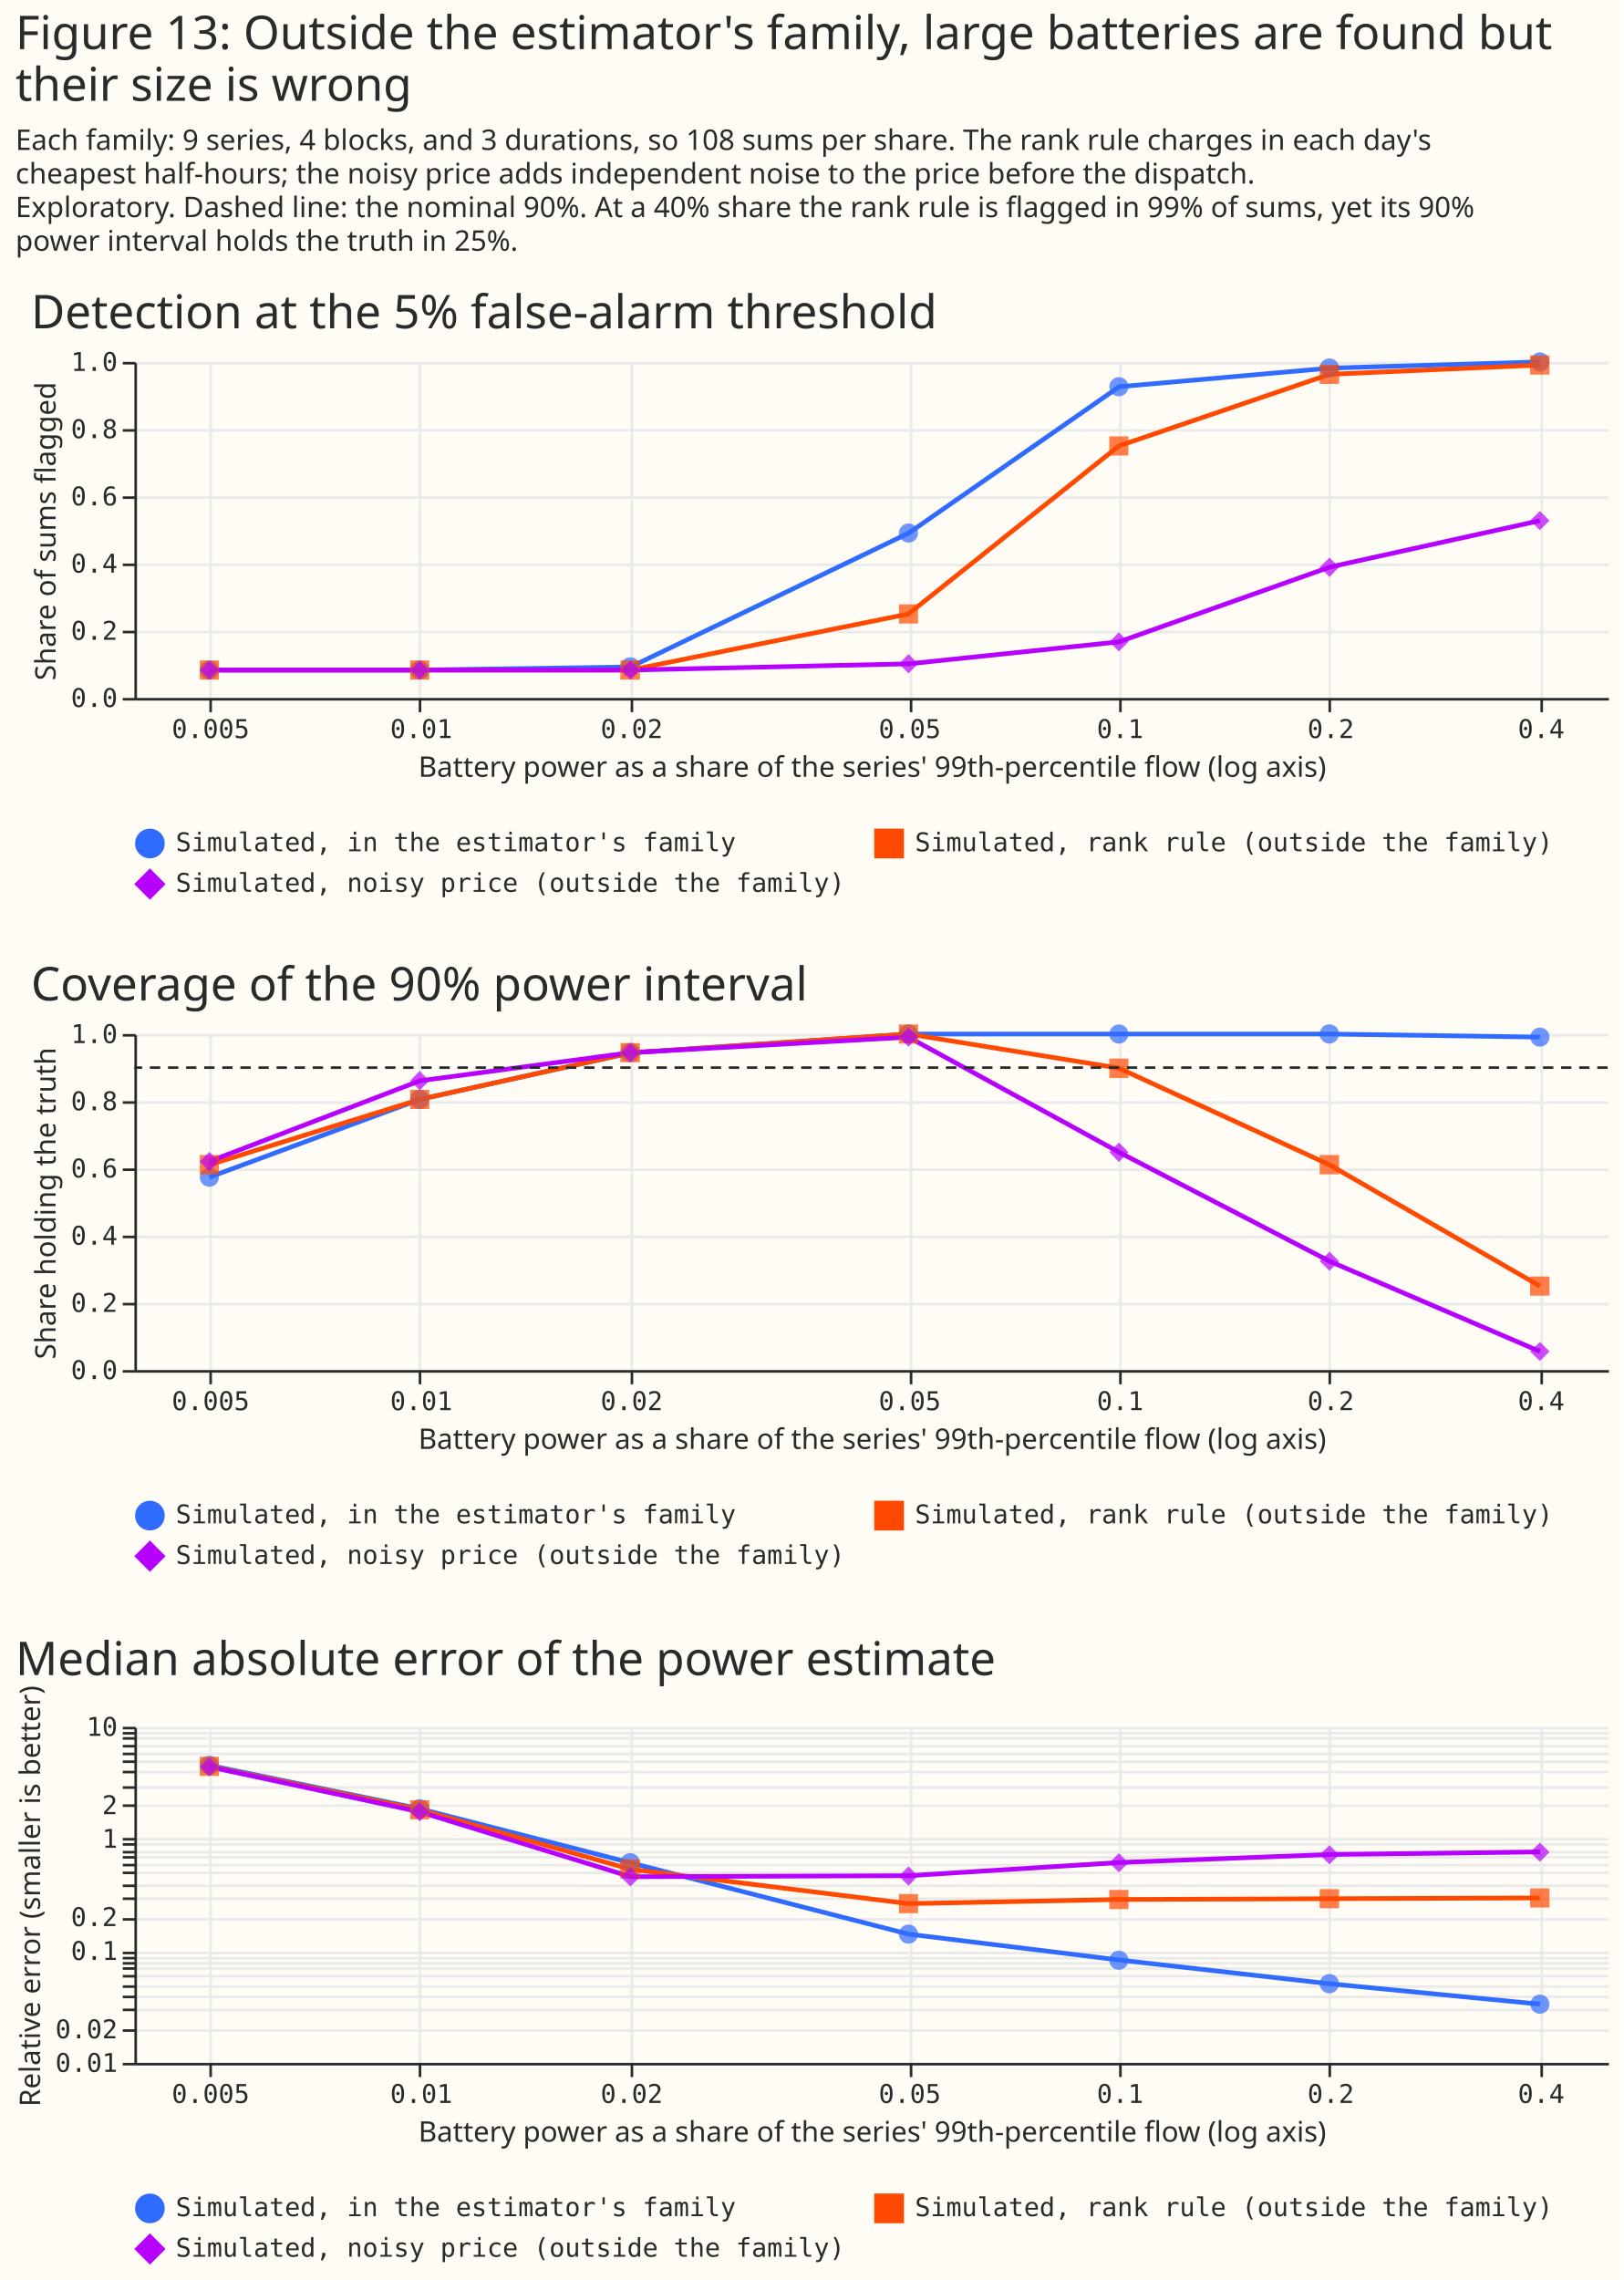
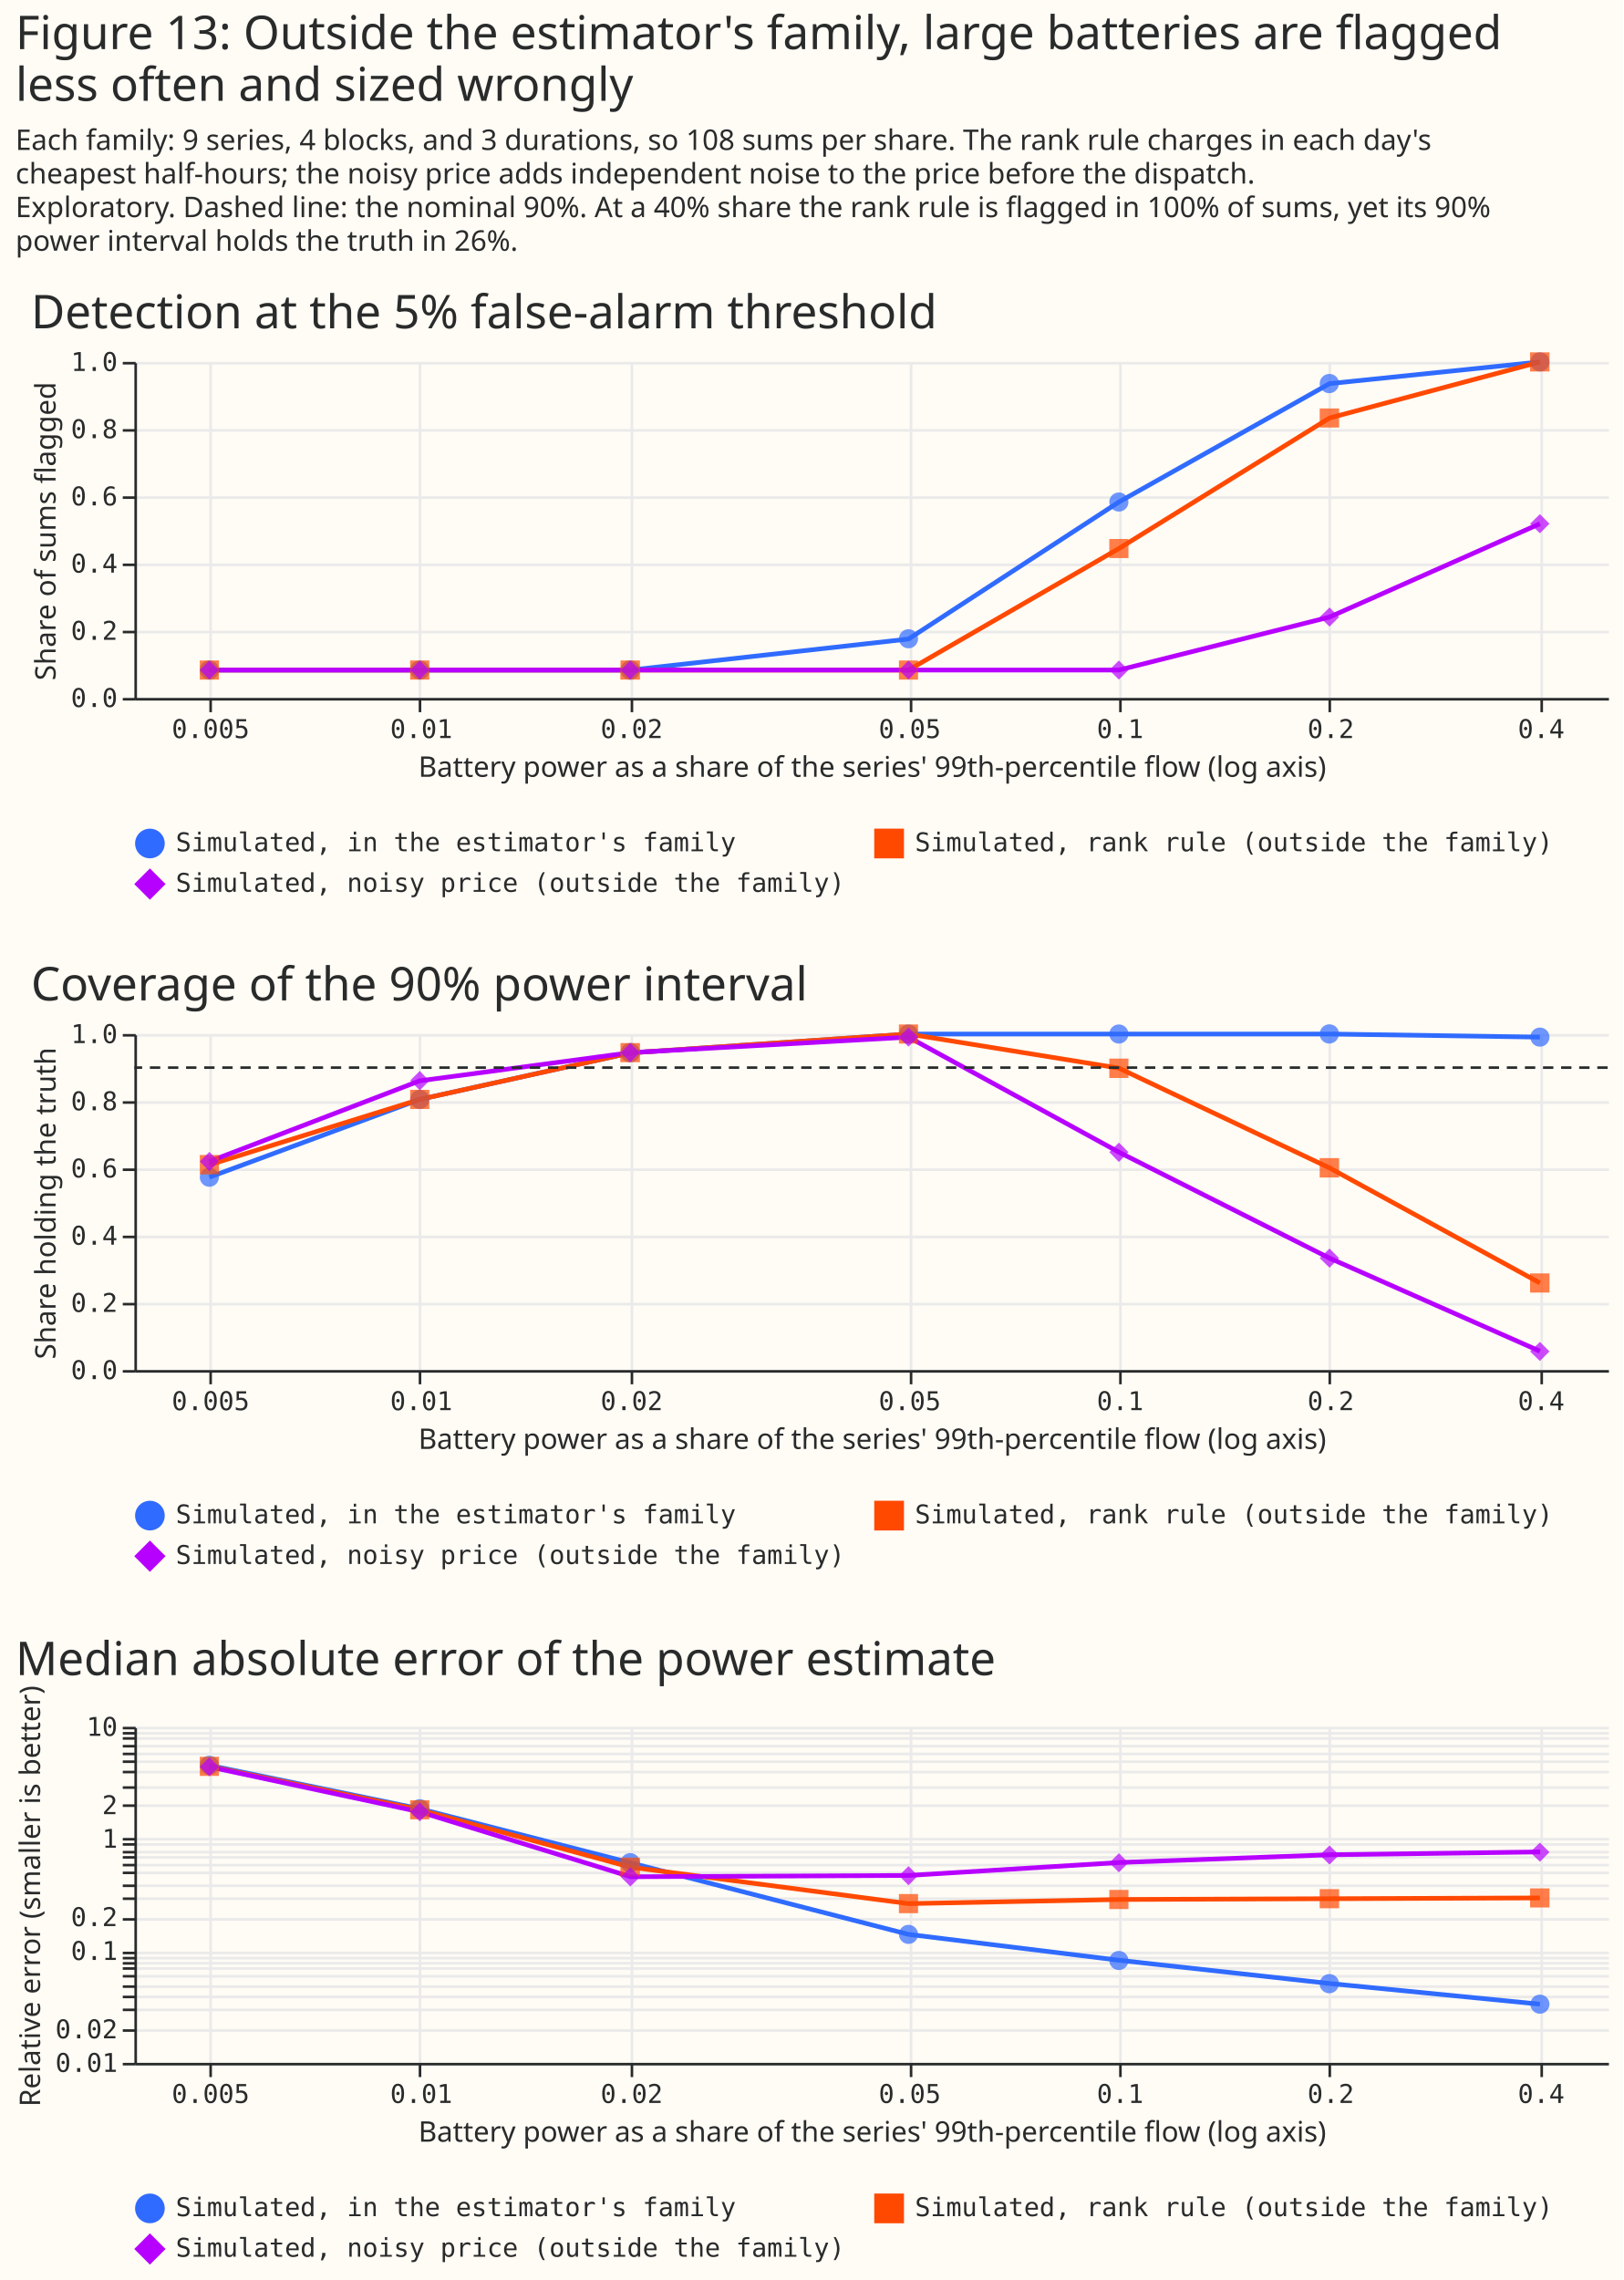
<svg xmlns="http://www.w3.org/2000/svg" width="628" height="882" class="marks" viewBox="0 0 628 882">
  <path fill="#fffbf5" d="M0 0h628v882H0z" />
  <g fill="none" stroke-miterlimit="10" aria-roledescription="group mark container" class="mark-group role-frame root">
    <path d="M52 140h570z" aria-hidden="true" class="background" />
    <g aria-roledescription="group mark container" class="mark-group role-scope concat_0_group">
      <path fill="#fffbf5" d="M52 140h570v130H52Z" aria-hidden="true" class="background" />
      <g aria-hidden="true" class="mark-group role-axis">
        <path stroke="#eaeaea" d="M81.5 140.5v130m81-130v130m82-130v130m108-130v130m81-130v130m81-130v130m82-130v130" class="mark-rule role-axis-grid" pointer-events="none" />
      </g>
      <g aria-hidden="true" class="mark-group role-axis">
        <path stroke="#eaeaea" d="M52.5 270.5h570m-570-26h570m-570-26h570m-570-26h570m-570-26h570m-570-26h570" class="mark-rule role-axis-grid" pointer-events="none" />
      </g>
      <g aria-label="X-axis titled 'Battery power as a share of the series' 99th-percentile flow (log axis)' for a log scale with values from 0.00390625 to 0.5" aria-roledescription="axis" class="mark-group role-axis" pointer-events="none">
        <path stroke="#292b2b" d="M81.5 270.5v5m81-5v5m82-5v5m108-5v5m81-5v5m81-5v5m82-5v5" class="mark-rule role-axis-tick" />
        <g fill="#292b2b" class="mark-text role-axis-label" font-family="Matter Semi Mono, Roboto Mono, monospace" font-size="10" text-anchor="middle">
          <text transform="translate(81.5 285.5)">0.005</text>
          <text transform="translate(163 285.5)">0.01</text>
          <text transform="translate(244.4 285.5)">0.02</text>
          <text transform="translate(352 285.5)">0.05</text>
          <text transform="translate(433.4 285.5)">0.1</text>
          <text transform="translate(514.9 285.5)">0.2</text>
          <text transform="translate(596.3 285.5)">0.4</text>
        </g>
        <path stroke="#292b2b" d="M52.5 270.5h570" class="mark-rule role-axis-domain" />
        <text fill="#292b2b" class="mark-text role-axis-title" font-family="Matter XH, DM Sans, sans-serif" font-size="11" text-anchor="middle" transform="translate(337.5 300.5)">Battery power as a share of the series' 99th-percentile flow (log axis)</text>
      </g>
      <g aria-label="Y-axis titled 'Share of sums flagged' for a linear scale with values from 0.0 to 1.0" aria-roledescription="axis" class="mark-group role-axis" pointer-events="none">
        <path stroke="#292b2b" d="M52.5 270.5h-5m5-26h-5m5-26h-5m5-26h-5m5-26h-5m5-26h-5" class="mark-rule role-axis-tick" />
        <g fill="#292b2b" class="mark-text role-axis-label" font-family="Matter Semi Mono, Roboto Mono, monospace" font-size="10" text-anchor="end">
          <text transform="translate(45.5 273.5)">0.0</text>
          <text transform="translate(45.5 247.5)">0.2</text>
          <text transform="translate(45.5 221.5)">0.4</text>
          <text transform="translate(45.5 195.5)">0.6</text>
          <text transform="translate(45.5 169.5)">0.8</text>
          <text transform="translate(45.5 143.5)">1.0</text>
        </g>
        <path stroke="#292b2b" d="M52.5 270.5v-130" class="mark-rule role-axis-domain" />
        <text fill="#292b2b" class="mark-text role-axis-title" font-family="Matter XH, DM Sans, sans-serif" font-size="11" text-anchor="middle" transform="rotate(-90 113.5 92)">Share of sums flagged</text>
      </g>
      <g aria-roledescription="group mark container" class="mark-group role-scope concat_0_layer_0_pathgroup">
        <path d="M52 140h570v130H52Z" aria-hidden="true" class="background" />
-         <path stroke="#306bff" stroke-width="1.8" d="M81 259.2h81.4L244 258l107.6-51.8 81.4-56.6 81.5-7.2 81.4-2.4" aria-hidden="true" class="mark-line role-mark concat_0_layer_0_marks" />
+         <path stroke="#306bff" stroke-width="1.8" d="M81 259.2h162.9l107.6-12 81.4-53 81.5-45.8 81.4-8.4" aria-hidden="true" class="mark-line role-mark concat_0_layer_0_marks" />
        <path d="M52 140h570v130H52Z" aria-hidden="true" class="background" />
-         <path stroke="#ff4901" stroke-width="1.8" d="M81 259.2h162.9l107.6-21.7 81.4-65 81.5-27.7 81.4-3.6" aria-hidden="true" class="mark-line role-mark concat_0_layer_0_marks" />
+         <path stroke="#ff4901" stroke-width="1.8" d="M81 259.2h270.5l81.4-47 81.5-50.5 81.4-21.7" aria-hidden="true" class="mark-line role-mark concat_0_layer_0_marks" />
        <path d="M52 140h570v130H52Z" aria-hidden="true" class="background" />
-         <path stroke="#b701ff" stroke-width="1.8" d="M81 259.2h162.9l107.6-2.4 81.4-8.5 81.5-28.9 81.4-18" aria-hidden="true" class="mark-line role-mark concat_0_layer_0_marks" />
+         <path stroke="#b701ff" stroke-width="1.8" d="M81 259.2h351.9l81.5-20.5 81.4-36.1" aria-hidden="true" class="mark-line role-mark concat_0_layer_0_marks" />
      </g>
      <g aria-hidden="true" class="mark-symbol role-mark concat_0_layer_1_marks">
-         <path fill="#306bff" d="M84.7 259.2a3.7 3.7 0 1 1-7.4 0 3.7 3.7 0 1 1 7.4 0m81.4 0a3.7 3.7 0 1 1-7.4 0 3.7 3.7 0 1 1 7.4 0m81.5-1.2a3.7 3.7 0 1 1-7.5 0 3.7 3.7 0 1 1 7.5 0m107.6-51.8a3.7 3.7 0 1 1-7.4 0 3.7 3.7 0 1 1 7.4 0m81.4-56.6a3.7 3.7 0 1 1-7.4 0 3.7 3.7 0 1 1 7.4 0m81.4-7.2a3.7 3.7 0 1 1-7.4 0 3.7 3.7 0 1 1 7.5 0m81.4-2.4a3.7 3.7 0 1 1-7.4 0 3.7 3.7 0 1 1 7.4 0" opacity=".7" />
-         <path fill="#ff4901" d="M77.3 255.5h7.4v7.4h-7.4Zm81.4 0h7.4v7.4h-7.4Zm81.4 0h7.5v7.4H240Zm107.7-21.7h7.4v7.4h-7.4Zm81.4-65h7.4v7.4h-7.4Zm81.4-27.7h7.5v7.4h-7.5Zm81.4-3.6h7.5v7.4H592Z" opacity=".7" />
-         <path fill="#b701ff" d="m77.3 259.2 3.7-3.7 3.7 3.7-3.7 3.7Zm81.4 0 3.7-3.7 3.7 3.7-3.7 3.7Zm81.4 0 3.8-3.7 3.7 3.7-3.7 3.7Zm107.7-2.4 3.7-3.8 3.7 3.8-3.7 3.7Zm81.4-8.5 3.7-3.7 3.7 3.7-3.7 3.7Zm81.4-28.9 3.8-3.7 3.7 3.7-3.7 3.8Zm81.4-18 3.8-3.7 3.7 3.7-3.7 3.7Z" opacity=".7" />
+         <path fill="#306bff" d="M84.7 259.2a3.7 3.7 0 1 1-7.4 0 3.7 3.7 0 1 1 7.4 0m81.4 0a3.7 3.7 0 1 1-7.4 0 3.7 3.7 0 1 1 7.4 0m81.5 0a3.7 3.7 0 1 1-7.5 0 3.7 3.7 0 1 1 7.5 0m107.6-12.1a3.7 3.7 0 1 1-7.4 0 3.7 3.7 0 1 1 7.4 0m81.4-52.9a3.7 3.7 0 1 1-7.4 0 3.7 3.7 0 1 1 7.4 0m81.4-45.8a3.7 3.7 0 1 1-7.4 0 3.7 3.7 0 1 1 7.5 0m81.4-8.4a3.7 3.7 0 1 1-7.4 0 3.7 3.7 0 1 1 7.4 0" opacity=".7" />
+         <path fill="#ff4901" d="M77.3 255.5h7.4v7.4h-7.4Zm81.4 0h7.4v7.4h-7.4Zm81.4 0h7.5v7.4H240Zm107.7 0h7.4v7.4h-7.4Zm81.4-47h7.4v7.4h-7.4Zm81.4-50.5h7.5v7.4h-7.5Zm81.4-21.7h7.5v7.4H592Z" opacity=".7" />
+         <path fill="#b701ff" d="m77.3 259.2 3.7-3.7 3.7 3.7-3.7 3.7Zm81.4 0 3.7-3.7 3.7 3.7-3.7 3.7Zm81.4 0 3.8-3.7 3.7 3.7-3.7 3.7Zm107.7 0 3.7-3.7 3.7 3.7-3.7 3.7Zm81.4 0 3.7-3.7 3.7 3.7-3.7 3.7Zm81.4-20.5 3.8-3.7 3.7 3.7-3.7 3.7Zm81.4-36.1 3.8-3.7 3.7 3.7-3.7 3.7Z" opacity=".7" />
      </g>
      <g aria-label="Symbol legend for shape, fill color and stroke color with 3 values: Simulated, in the estimator's family, Simulated, rank rule (outside the family), Simulated, noisy price (outside the family)" aria-roledescription="legend" class="mark-group role-legend">
        <path d="M52 320h549v29H52Z" aria-hidden="true" class="background" pointer-events="none" />
        <g class="mark-group role-legend-entry">
          <g aria-roledescription="group mark container" class="mark-group role-scope" pointer-events="none">
            <path d="M52 320.3h274v12.4H52Z" aria-hidden="true" class="background" />
            <path fill="#306bff" stroke="#306bff" stroke-width="1.5" d="M63 326.3a5 5 0 1 1-10 0 5 5 0 1 1 10 0" class="mark-symbol role-legend-symbol" />
            <text fill="#292b2b" class="mark-text role-legend-label" font-family="Matter Semi Mono, Roboto Mono, monospace" font-size="10" transform="translate(68 329.3)">Simulated, in the estimator's family</text>
            <path d="M338 320.3h262v12.4H338Z" aria-hidden="true" class="background" />
            <path fill="#ff4901" stroke="#ff4901" stroke-width="1.5" d="M339 321.3h10v10h-10Z" class="mark-symbol role-legend-symbol" />
            <text fill="#292b2b" class="mark-text role-legend-label" font-family="Matter Semi Mono, Roboto Mono, monospace" font-size="10" transform="translate(354 329.3)">Simulated, rank rule (outside the family)</text>
            <path d="M52 336h274v12.5H52Z" aria-hidden="true" class="background" />
            <path fill="#b701ff" stroke="#b701ff" stroke-width="1.5" d="m53 342 5-5 5 5-5 5Z" class="mark-symbol role-legend-symbol" />
            <text fill="#292b2b" class="mark-text role-legend-label" font-family="Matter Semi Mono, Roboto Mono, monospace" font-size="10" transform="translate(68 345)">Simulated, noisy price (outside the family)</text>
          </g>
        </g>
      </g>
      <g class="mark-group role-title">
        <text fill="#292b2b" aria-label="Title text 'Detection at the 5% false-alarm threshold'" aria-roledescription="title" class="mark-text role-title-text" font-family="Matter XH, DM Sans, sans-serif" font-size="18" pointer-events="none" transform="translate(12 127)">Detection at the 5% false-alarm threshold</text>
      </g>
    </g>
    <g aria-roledescription="group mark container" class="mark-group role-scope concat_1_group">
      <path fill="#fffbf5" d="M52 400h570v130H52Z" aria-hidden="true" class="background" />
      <g aria-hidden="true" class="mark-group role-axis">
        <path stroke="#eaeaea" d="M81.5 400.5v130m81-130v130m82-130v130m108-130v130m81-130v130m81-130v130m82-130v130" class="mark-rule role-axis-grid" pointer-events="none" />
      </g>
      <g aria-hidden="true" class="mark-group role-axis">
        <path stroke="#eaeaea" d="M52.5 530.5h570m-570-26h570m-570-26h570m-570-26h570m-570-26h570m-570-26h570" class="mark-rule role-axis-grid" pointer-events="none" />
      </g>
      <g aria-label="X-axis titled 'Battery power as a share of the series' 99th-percentile flow (log axis)' for a log scale with values from 0.00390625 to 0.5" aria-roledescription="axis" class="mark-group role-axis" pointer-events="none">
        <path stroke="#292b2b" d="M81.5 530.5v5m81-5v5m82-5v5m108-5v5m81-5v5m81-5v5m82-5v5" class="mark-rule role-axis-tick" />
        <g fill="#292b2b" class="mark-text role-axis-label" font-family="Matter Semi Mono, Roboto Mono, monospace" font-size="10" text-anchor="middle">
          <text transform="translate(81.5 545.5)">0.005</text>
          <text transform="translate(163 545.5)">0.01</text>
          <text transform="translate(244.4 545.5)">0.02</text>
          <text transform="translate(352 545.5)">0.05</text>
          <text transform="translate(433.4 545.5)">0.1</text>
          <text transform="translate(514.9 545.5)">0.2</text>
          <text transform="translate(596.3 545.5)">0.4</text>
        </g>
        <path stroke="#292b2b" d="M52.5 530.5h570" class="mark-rule role-axis-domain" />
        <text fill="#292b2b" class="mark-text role-axis-title" font-family="Matter XH, DM Sans, sans-serif" font-size="11" text-anchor="middle" transform="translate(337.5 560.5)">Battery power as a share of the series' 99th-percentile flow (log axis)</text>
      </g>
      <g aria-label="Y-axis titled 'Share holding the truth' for a linear scale with values from 0.0 to 1.0" aria-roledescription="axis" class="mark-group role-axis" pointer-events="none">
        <path stroke="#292b2b" d="M52.5 530.5h-5m5-26h-5m5-26h-5m5-26h-5m5-26h-5m5-26h-5" class="mark-rule role-axis-tick" />
        <g fill="#292b2b" class="mark-text role-axis-label" font-family="Matter Semi Mono, Roboto Mono, monospace" font-size="10" text-anchor="end">
          <text transform="translate(45.5 533.5)">0.0</text>
          <text transform="translate(45.5 507.5)">0.2</text>
          <text transform="translate(45.5 481.5)">0.4</text>
          <text transform="translate(45.5 455.5)">0.6</text>
          <text transform="translate(45.5 429.5)">0.8</text>
          <text transform="translate(45.5 403.5)">1.0</text>
        </g>
        <path stroke="#292b2b" d="M52.5 530.5v-130" class="mark-rule role-axis-domain" />
        <text fill="#292b2b" class="mark-text role-axis-title" font-family="Matter XH, DM Sans, sans-serif" font-size="11" text-anchor="middle" transform="rotate(-90 243.5 222)">Share holding the truth</text>
      </g>
      <g aria-roledescription="group mark container" class="mark-group role-scope concat_1_layer_0_pathgroup">
        <path d="M52 400h570v130H52Z" aria-hidden="true" class="background" />
        <path stroke="#306bff" stroke-width="1.8" d="m81 455.4 81.4-30.1 81.5-18 107.6-7.3h162.9l81.4 1.2" aria-hidden="true" class="mark-line role-mark concat_1_layer_0_marks" />
        <path d="M52 400h570v130H52Z" aria-hidden="true" class="background" />
-         <path stroke="#ff4901" stroke-width="1.8" d="m81 450.6 81.4-25.3 81.5-18 107.6-7.3 81.4 13.2 81.5 37.4 81.4 46.9" aria-hidden="true" class="mark-line role-mark concat_1_layer_0_marks" />
+         <path stroke="#ff4901" stroke-width="1.8" d="m81 450.6 81.4-25.3 81.5-18 107.6-7.3 81.4 13.2 81.5 38.6 81.4 44.5" aria-hidden="true" class="mark-line role-mark concat_1_layer_0_marks" />
        <path d="M52 400h570v130H52Z" aria-hidden="true" class="background" />
-         <path stroke="#b701ff" stroke-width="1.8" d="m81 449.3 81.4-31.2 81.5-10.9 107.6-6 81.4 44.5 81.5 42.2 81.4 34.9" aria-hidden="true" class="mark-line role-mark concat_1_layer_0_marks" />
+         <path stroke="#b701ff" stroke-width="1.8" d="m81 449.3 81.4-31.2 81.5-10.9 107.6-6 81.4 44.5 81.5 41 81.4 36" aria-hidden="true" class="mark-line role-mark concat_1_layer_0_marks" />
      </g>
      <g aria-hidden="true" class="mark-symbol role-mark concat_1_layer_1_marks">
        <path fill="#306bff" d="M84.7 455.4a3.7 3.7 0 1 1-7.4 0 3.7 3.7 0 1 1 7.4 0m81.4-30.1a3.7 3.7 0 1 1-7.4 0 3.7 3.7 0 1 1 7.4 0m81.5-18.1a3.7 3.7 0 1 1-7.5 0 3.7 3.7 0 1 1 7.5 0m107.6-7.2a3.7 3.7 0 1 1-7.4 0 3.7 3.7 0 1 1 7.4 0m81.4 0a3.7 3.7 0 1 1-7.4 0 3.7 3.7 0 1 1 7.4 0m81.4 0a3.7 3.7 0 1 1-7.4 0 3.7 3.7 0 1 1 7.5 0m81.4 1.2a3.7 3.7 0 1 1-7.4 0 3.7 3.7 0 1 1 7.4 0" opacity=".7" />
-         <path fill="#ff4901" d="M77.3 446.8h7.4v7.5h-7.4Zm81.4-25.2h7.4v7.4h-7.4Zm81.4-18.1h7.5v7.4H240Zm107.7-7.2h7.4v7.4h-7.4Zm81.4 13.2h7.4v7.5h-7.4Zm81.4 37.3h7.5v7.5h-7.5Zm81.4 47h7.5v7.4H592Z" opacity=".7" />
-         <path fill="#b701ff" d="m77.3 449.3 3.7-3.7 3.7 3.7-3.7 3.8Zm81.4-31.3 3.7-3.7 3.7 3.8-3.7 3.7Zm81.4-10.8 3.8-3.7 3.7 3.7-3.7 3.7Zm107.7-6 3.7-3.7 3.7 3.7-3.7 3.7Zm81.4 44.5 3.7-3.7 3.7 3.7-3.7 3.8Zm81.4 42.2 3.8-3.7 3.7 3.7-3.7 3.7Zm81.4 34.9 3.8-3.7 3.7 3.7-3.7 3.7Z" opacity=".7" />
+         <path fill="#ff4901" d="M77.3 446.8h7.4v7.5h-7.4Zm81.4-25.2h7.4v7.4h-7.4Zm81.4-18.1h7.5v7.4H240Zm107.7-7.2h7.4v7.4h-7.4Zm81.4 13.2h7.4v7.5h-7.4Zm81.4 38.5h7.5v7.5h-7.5Zm81.4 44.6h7.5v7.4H592Z" opacity=".7" />
+         <path fill="#b701ff" d="m77.3 449.3 3.7-3.7 3.7 3.7-3.7 3.8Zm81.4-31.3 3.7-3.7 3.7 3.8-3.7 3.7Zm81.4-10.8 3.8-3.7 3.7 3.7-3.7 3.7Zm107.7-6 3.7-3.7 3.7 3.7-3.7 3.7Zm81.4 44.5 3.7-3.7 3.7 3.7-3.7 3.8Zm81.4 41 3.8-3.7 3.7 3.7-3.7 3.7Zm81.4 36.1 3.8-3.7 3.7 3.7-3.7 3.7Z" opacity=".7" />
      </g>
      <path stroke="#292b2b" stroke-dasharray="4,3" d="M622 413H52" aria-hidden="true" class="mark-rule role-mark concat_1_layer_2_marks" />
      <g aria-label="Symbol legend for shape, fill color and stroke color with 3 values: Simulated, in the estimator's family, Simulated, rank rule (outside the family), Simulated, noisy price (outside the family)" aria-roledescription="legend" class="mark-group role-legend">
        <path d="M52 580h549v29H52Z" aria-hidden="true" class="background" pointer-events="none" />
        <g class="mark-group role-legend-entry">
          <g aria-roledescription="group mark container" class="mark-group role-scope" pointer-events="none">
            <path d="M52 580.3h274v12.5H52Z" aria-hidden="true" class="background" />
            <path fill="#306bff" stroke="#306bff" stroke-width="1.5" d="M63 586.3a5 5 0 1 1-10 0 5 5 0 1 1 10 0" class="mark-symbol role-legend-symbol" />
            <text fill="#292b2b" class="mark-text role-legend-label" font-family="Matter Semi Mono, Roboto Mono, monospace" font-size="10" transform="translate(68 589.3)">Simulated, in the estimator's family</text>
            <path d="M338 580.3h262v12.5H338Z" aria-hidden="true" class="background" />
            <path fill="#ff4901" stroke="#ff4901" stroke-width="1.5" d="M339 581.3h10v10h-10Z" class="mark-symbol role-legend-symbol" />
            <text fill="#292b2b" class="mark-text role-legend-label" font-family="Matter Semi Mono, Roboto Mono, monospace" font-size="10" transform="translate(354 589.3)">Simulated, rank rule (outside the family)</text>
            <path d="M52 596h274v12.5H52Z" aria-hidden="true" class="background" />
            <path fill="#b701ff" stroke="#b701ff" stroke-width="1.5" d="m53 602 5-5 5 5-5 5Z" class="mark-symbol role-legend-symbol" />
            <text fill="#292b2b" class="mark-text role-legend-label" font-family="Matter Semi Mono, Roboto Mono, monospace" font-size="10" transform="translate(68 605)">Simulated, noisy price (outside the family)</text>
          </g>
        </g>
      </g>
      <g class="mark-group role-title">
        <text fill="#292b2b" aria-label="Title text 'Coverage of the 90% power interval'" aria-roledescription="title" class="mark-text role-title-text" font-family="Matter XH, DM Sans, sans-serif" font-size="18" pointer-events="none" transform="translate(12 387)">Coverage of the 90% power interval</text>
      </g>
    </g>
    <g aria-roledescription="group mark container" class="mark-group role-scope concat_2_group">
      <path fill="#fffbf5" d="M52 668h570v130H52Z" aria-hidden="true" class="background" />
      <g aria-hidden="true" class="mark-group role-axis">
        <path stroke="#eaeaea" d="M81.5 668.5v130m81-130v130m82-130v130m108-130v130m81-130v130m81-130v130m82-130v130" class="mark-rule role-axis-grid" pointer-events="none" />
      </g>
      <g aria-hidden="true" class="mark-group role-axis">
        <path stroke="#eaeaea" d="M52.5 798.5h570m-570-13h570m-570-8h570m-570-5h570m-570-4h570m-570-4h570m-570-3h570m-570-2h570m-570-2h570m-570-2h570m-570-13h570m-570-8h570m-570-5h570m-570-5h570m-570-3h570m-570-3h570m-570-2h570m-570-3h570m-570-2h570m-570-13h570m-570-7h570m-570-6h570m-570-4h570m-570-3h570m-570-3h570m-570-3h570m-570-2h570m-570-2h570" class="mark-rule role-axis-grid" pointer-events="none" />
      </g>
      <g aria-label="X-axis titled 'Battery power as a share of the series' 99th-percentile flow (log axis)' for a log scale with values from 0.00390625 to 0.5" aria-roledescription="axis" class="mark-group role-axis" pointer-events="none">
        <path stroke="#292b2b" d="M81.5 798.5v5m81-5v5m82-5v5m108-5v5m81-5v5m81-5v5m82-5v5" class="mark-rule role-axis-tick" />
        <g fill="#292b2b" class="mark-text role-axis-label" font-family="Matter Semi Mono, Roboto Mono, monospace" font-size="10" text-anchor="middle">
          <text transform="translate(81.5 813.5)">0.005</text>
          <text transform="translate(163 813.5)">0.01</text>
          <text transform="translate(244.4 813.5)">0.02</text>
          <text transform="translate(352 813.5)">0.05</text>
          <text transform="translate(433.4 813.5)">0.1</text>
          <text transform="translate(514.9 813.5)">0.2</text>
          <text transform="translate(596.3 813.5)">0.4</text>
        </g>
        <path stroke="#292b2b" d="M52.5 798.5h570" class="mark-rule role-axis-domain" />
        <text fill="#292b2b" class="mark-text role-axis-title" font-family="Matter XH, DM Sans, sans-serif" font-size="11" text-anchor="middle" transform="translate(337.5 828.5)">Battery power as a share of the series' 99th-percentile flow (log axis)</text>
      </g>
      <g aria-label="Y-axis titled 'Relative error (smaller is better)' for a log scale with values from 0.01 to 10" aria-roledescription="axis" class="mark-group role-axis" pointer-events="none">
        <path stroke="#292b2b" d="M52.5 798.5h-5m5-13h-5m5-8h-5m5-5h-5m5-4h-5m5-4h-5m5-3h-5m5-2h-5m5-2h-5m5-2h-5m5-13h-5m5-8h-5m5-5h-5m5-5h-5m5-3h-5m5-3h-5m5-2h-5m5-3h-5m5-2h-5m5-13h-5m5-7h-5m5-6h-5m5-4h-5m5-3h-5m5-3h-5m5-3h-5m5-2h-5m5-2h-5" class="mark-rule role-axis-tick" />
        <g fill="#292b2b" class="mark-text role-axis-label" font-family="Matter Semi Mono, Roboto Mono, monospace" font-size="10" text-anchor="end">
          <text transform="translate(45.5 801.5)">0.01</text>
          <text transform="translate(45.5 788.5)">0.02</text>
          <text transform="translate(45.5 758.2)">0.1</text>
          <text transform="translate(45.5 745.1)">0.2</text>
          <text transform="translate(45.5 714.8)">1</text>
          <text transform="translate(45.5 701.8)">2</text>
          <text transform="translate(45.5 671.5)">10</text>
        </g>
        <path stroke="#292b2b" d="M52.5 798.5v-130" class="mark-rule role-axis-domain" />
        <text fill="#292b2b" class="mark-text role-axis-title" font-family="Matter XH, DM Sans, sans-serif" font-size="11" text-anchor="middle" transform="rotate(-90 374.5 359)">Relative error (smaller is better)</text>
      </g>
      <g aria-roledescription="group mark container" class="mark-group role-scope concat_2_layer_0_pathgroup">
        <path d="M52 668h570v130H52Z" aria-hidden="true" class="background" />
-         <path stroke="#306bff" stroke-width="1.8" d="m81 682.9 81.4 16.8 81.5 20.9 107.6 27.6 81.4 10 81.5 9.2 81.4 7.9" aria-hidden="true" class="mark-line role-mark concat_2_layer_0_marks" />
+         <path stroke="#306bff" stroke-width="1.8" d="m81 682.9 81.4 16.8 81.5 20.9 107.6 27.7 81.4 10 81.5 9 81.4 8" aria-hidden="true" class="mark-line role-mark concat_2_layer_0_marks" />
        <path d="M52 668h570v130H52Z" aria-hidden="true" class="background" />
-         <path stroke="#ff4901" stroke-width="1.8" d="m81 683.3 81.4 16.8 81.5 23 107.6 13.3 81.4-1.6 81.5-.3 81.4-.3" aria-hidden="true" class="mark-line role-mark concat_2_layer_0_marks" />
+         <path stroke="#ff4901" stroke-width="1.8" d="m81 683.3 81.4 16.8 81.5 22.2 107.6 14.1 81.4-1.6 81.5-.3 81.4-.3" aria-hidden="true" class="mark-line role-mark concat_2_layer_0_marks" />
        <path d="M52 668h570v130H52Z" aria-hidden="true" class="background" />
-         <path stroke="#b701ff" stroke-width="1.8" d="m81 683.5 81.4 17.4L244 726l107.6-.4 81.4-5.1 81.5-3.1 81.4-1" aria-hidden="true" class="mark-line role-mark concat_2_layer_0_marks" />
+         <path stroke="#b701ff" stroke-width="1.8" d="m81 683.5 81.4 17.4L244 726l107.6-.5 81.4-5 81.5-3 81.4-1.1" aria-hidden="true" class="mark-line role-mark concat_2_layer_0_marks" />
      </g>
      <g aria-hidden="true" class="mark-symbol role-mark concat_2_layer_1_marks">
-         <path fill="#306bff" d="M84.7 682.9a3.7 3.7 0 1 1-7.4 0 3.7 3.7 0 1 1 7.4 0m81.4 16.8a3.7 3.7 0 1 1-7.4 0 3.7 3.7 0 1 1 7.4 0m81.5 20.9a3.7 3.7 0 1 1-7.5 0 3.7 3.7 0 1 1 7.5 0m107.6 27.6a3.7 3.7 0 1 1-7.4 0 3.7 3.7 0 1 1 7.4 0m81.4 10.1a3.7 3.7 0 1 1-7.4 0 3.7 3.7 0 1 1 7.4 0m81.4 9.1a3.7 3.7 0 1 1-7.4 0 3.7 3.7 0 1 1 7.5 0m81.4 7.9a3.7 3.7 0 1 1-7.4 0 3.7 3.7 0 1 1 7.4 0" opacity=".7" />
-         <path fill="#ff4901" d="M77.3 679.6h7.4v7.4h-7.4Zm81.4 16.8h7.4v7.4h-7.4Zm81.4 22.9h7.5v7.4H240Zm107.7 13.4h7.4v7.4h-7.4Zm81.4-1.6h7.4v7.4h-7.4Zm81.4-.3h7.5v7.4h-7.5Zm81.4-.3h7.5v7.4H592Z" opacity=".7" />
-         <path fill="#b701ff" d="m77.3 683.5 3.7-3.7 3.7 3.7-3.7 3.7Zm81.4 17.4 3.7-3.7 3.7 3.7-3.7 3.7Zm81.4 25.1 3.8-3.6 3.7 3.7-3.7 3.7Zm107.7-.3 3.7-3.7 3.7 3.7-3.7 3.8Zm81.4-5.1 3.7-3.7 3.7 3.7-3.7 3.7Zm81.4-3.1 3.8-3.7 3.7 3.7-3.7 3.7Zm81.4-1 3.8-3.7 3.7 3.7-3.7 3.7Z" opacity=".7" />
+         <path fill="#306bff" d="M84.7 682.9a3.7 3.7 0 1 1-7.4 0 3.7 3.7 0 1 1 7.4 0m81.4 16.8a3.7 3.7 0 1 1-7.4 0 3.7 3.7 0 1 1 7.4 0m81.5 20.9a3.7 3.7 0 1 1-7.5 0 3.7 3.7 0 1 1 7.5 0m107.6 27.7a3.7 3.7 0 1 1-7.4 0 3.7 3.7 0 1 1 7.4 0m81.4 10.1a3.7 3.7 0 1 1-7.4 0 3.7 3.7 0 1 1 7.4 0m81.4 9a3.7 3.7 0 1 1-7.4 0 3.7 3.7 0 1 1 7.5 0m81.4 7.9a3.7 3.7 0 1 1-7.4 0 3.7 3.7 0 1 1 7.4 0" opacity=".7" />
+         <path fill="#ff4901" d="M77.3 679.6h7.4v7.4h-7.4Zm81.4 16.8h7.4v7.4h-7.4Zm81.4 22.2h7.5v7.4H240Zm107.7 14.1h7.4v7.4h-7.4Zm81.4-1.6h7.4v7.4h-7.4Zm81.4-.3h7.5v7.4h-7.5Zm81.4-.3h7.5v7.4H592Z" opacity=".7" />
+         <path fill="#b701ff" d="m77.3 683.5 3.7-3.7 3.7 3.7-3.7 3.7Zm81.4 17.4 3.7-3.7 3.7 3.7-3.7 3.7Zm81.4 25.1 3.8-3.6 3.7 3.7-3.7 3.7Zm107.7-.4 3.7-3.7 3.7 3.7-3.7 3.7Zm81.4-5 3.7-3.7 3.7 3.7-3.7 3.7Zm81.4-3 3.8-3.7 3.7 3.7-3.7 3.7Zm81.4-1.1 3.8-3.7 3.7 3.7-3.7 3.7Z" opacity=".7" />
      </g>
      <g aria-label="Symbol legend for shape, fill color and stroke color with 3 values: Simulated, in the estimator's family, Simulated, rank rule (outside the family), Simulated, noisy price (outside the family)" aria-roledescription="legend" class="mark-group role-legend">
        <path d="M52 848h549v29H52Z" aria-hidden="true" class="background" pointer-events="none" />
        <g class="mark-group role-legend-entry">
          <g aria-roledescription="group mark container" class="mark-group role-scope" pointer-events="none">
            <path d="M52 848.3h274v12.5H52Z" aria-hidden="true" class="background" />
            <path fill="#306bff" stroke="#306bff" stroke-width="1.5" d="M63 854.3a5 5 0 1 1-10 0 5 5 0 1 1 10 0" class="mark-symbol role-legend-symbol" />
            <text fill="#292b2b" class="mark-text role-legend-label" font-family="Matter Semi Mono, Roboto Mono, monospace" font-size="10" transform="translate(68 857.3)">Simulated, in the estimator's family</text>
            <path d="M338 848.3h262v12.5H338Z" aria-hidden="true" class="background" />
            <path fill="#ff4901" stroke="#ff4901" stroke-width="1.5" d="M339 849.3h10v10h-10Z" class="mark-symbol role-legend-symbol" />
            <text fill="#292b2b" class="mark-text role-legend-label" font-family="Matter Semi Mono, Roboto Mono, monospace" font-size="10" transform="translate(354 857.3)">Simulated, rank rule (outside the family)</text>
            <path d="M52 864h274v12.5H52Z" aria-hidden="true" class="background" />
            <path fill="#b701ff" stroke="#b701ff" stroke-width="1.5" d="m53 870 5-5 5 5-5 5Z" class="mark-symbol role-legend-symbol" />
            <text fill="#292b2b" class="mark-text role-legend-label" font-family="Matter Semi Mono, Roboto Mono, monospace" font-size="10" transform="translate(68 873)">Simulated, noisy price (outside the family)</text>
          </g>
        </g>
      </g>
      <g class="mark-group role-title">
        <text fill="#292b2b" aria-label="Title text 'Median absolute error of the power estimate'" aria-roledescription="title" class="mark-text role-title-text" font-family="Matter XH, DM Sans, sans-serif" font-size="18" pointer-events="none" transform="translate(6 648)">Median absolute error of the power estimate</text>
      </g>
    </g>
    <g fill="#292b2b" class="mark-group role-title" font-family="Matter XH, DM Sans, sans-serif" pointer-events="none">
-       <text aria-label="Title text 'Figure 13: Outside the estimator's family, large batteries are found but their size is wrong'" aria-roledescription="title" class="mark-text role-title-text" font-size="18" transform="translate(6 19)">
-         <tspan>Figure 13: Outside the estimator's family, large batteries are found but</tspan>
-         <tspan x="0" dy="20">their size is wrong</tspan>
+       <text aria-label="Title text 'Figure 13: Outside the estimator's family, large batteries are flagged less often and sized wrongly'" aria-roledescription="title" class="mark-text role-title-text" font-size="18" transform="translate(6 19)">
+         <tspan>Figure 13: Outside the estimator's family, large batteries are flagged</tspan>
+         <tspan x="0" dy="20">less often and sized wrongly</tspan>
      </text>
-       <text aria-label="Subtitle text 'Each family: 9 series, 4 blocks, and 3 durations, so 108 sums per share. The rank rule charges in each day's cheapest half-hours; the noisy price adds independent noise to the price before the dispatch. Exploratory. Dashed line: the nominal 90%. At a 40% share the rank rule is flagged in 99% of sums, yet its 90% power interval holds the truth in 25%.'" aria-roledescription="subtitle" class="mark-text role-title-subtitle" font-size="11" transform="translate(6 58)">
+       <text aria-label="Subtitle text 'Each family: 9 series, 4 blocks, and 3 durations, so 108 sums per share. The rank rule charges in each day's cheapest half-hours; the noisy price adds independent noise to the price before the dispatch. Exploratory. Dashed line: the nominal 90%. At a 40% share the rank rule is flagged in 100% of sums, yet its 90% power interval holds the truth in 26%.'" aria-roledescription="subtitle" class="mark-text role-title-subtitle" font-size="11" transform="translate(6 58)">
        <tspan>Each family: 9 series, 4 blocks, and 3 durations, so 108 sums per share. The rank rule charges in each day's</tspan>
        <tspan x="0" dy="13">cheapest half-hours; the noisy price adds independent noise to the price before the dispatch.</tspan>
-         <tspan x="0" dy="13">Exploratory. Dashed line: the nominal 90%. At a 40% share the rank rule is flagged in 99% of sums, yet its 90%</tspan>
-         <tspan x="0" dy="13">power interval holds the truth in 25%.</tspan>
+         <tspan x="0" dy="13">Exploratory. Dashed line: the nominal 90%. At a 40% share the rank rule is flagged in 100% of sums, yet its 90%</tspan>
+         <tspan x="0" dy="13">power interval holds the truth in 26%.</tspan>
      </text>
    </g>
  </g>
</svg>
